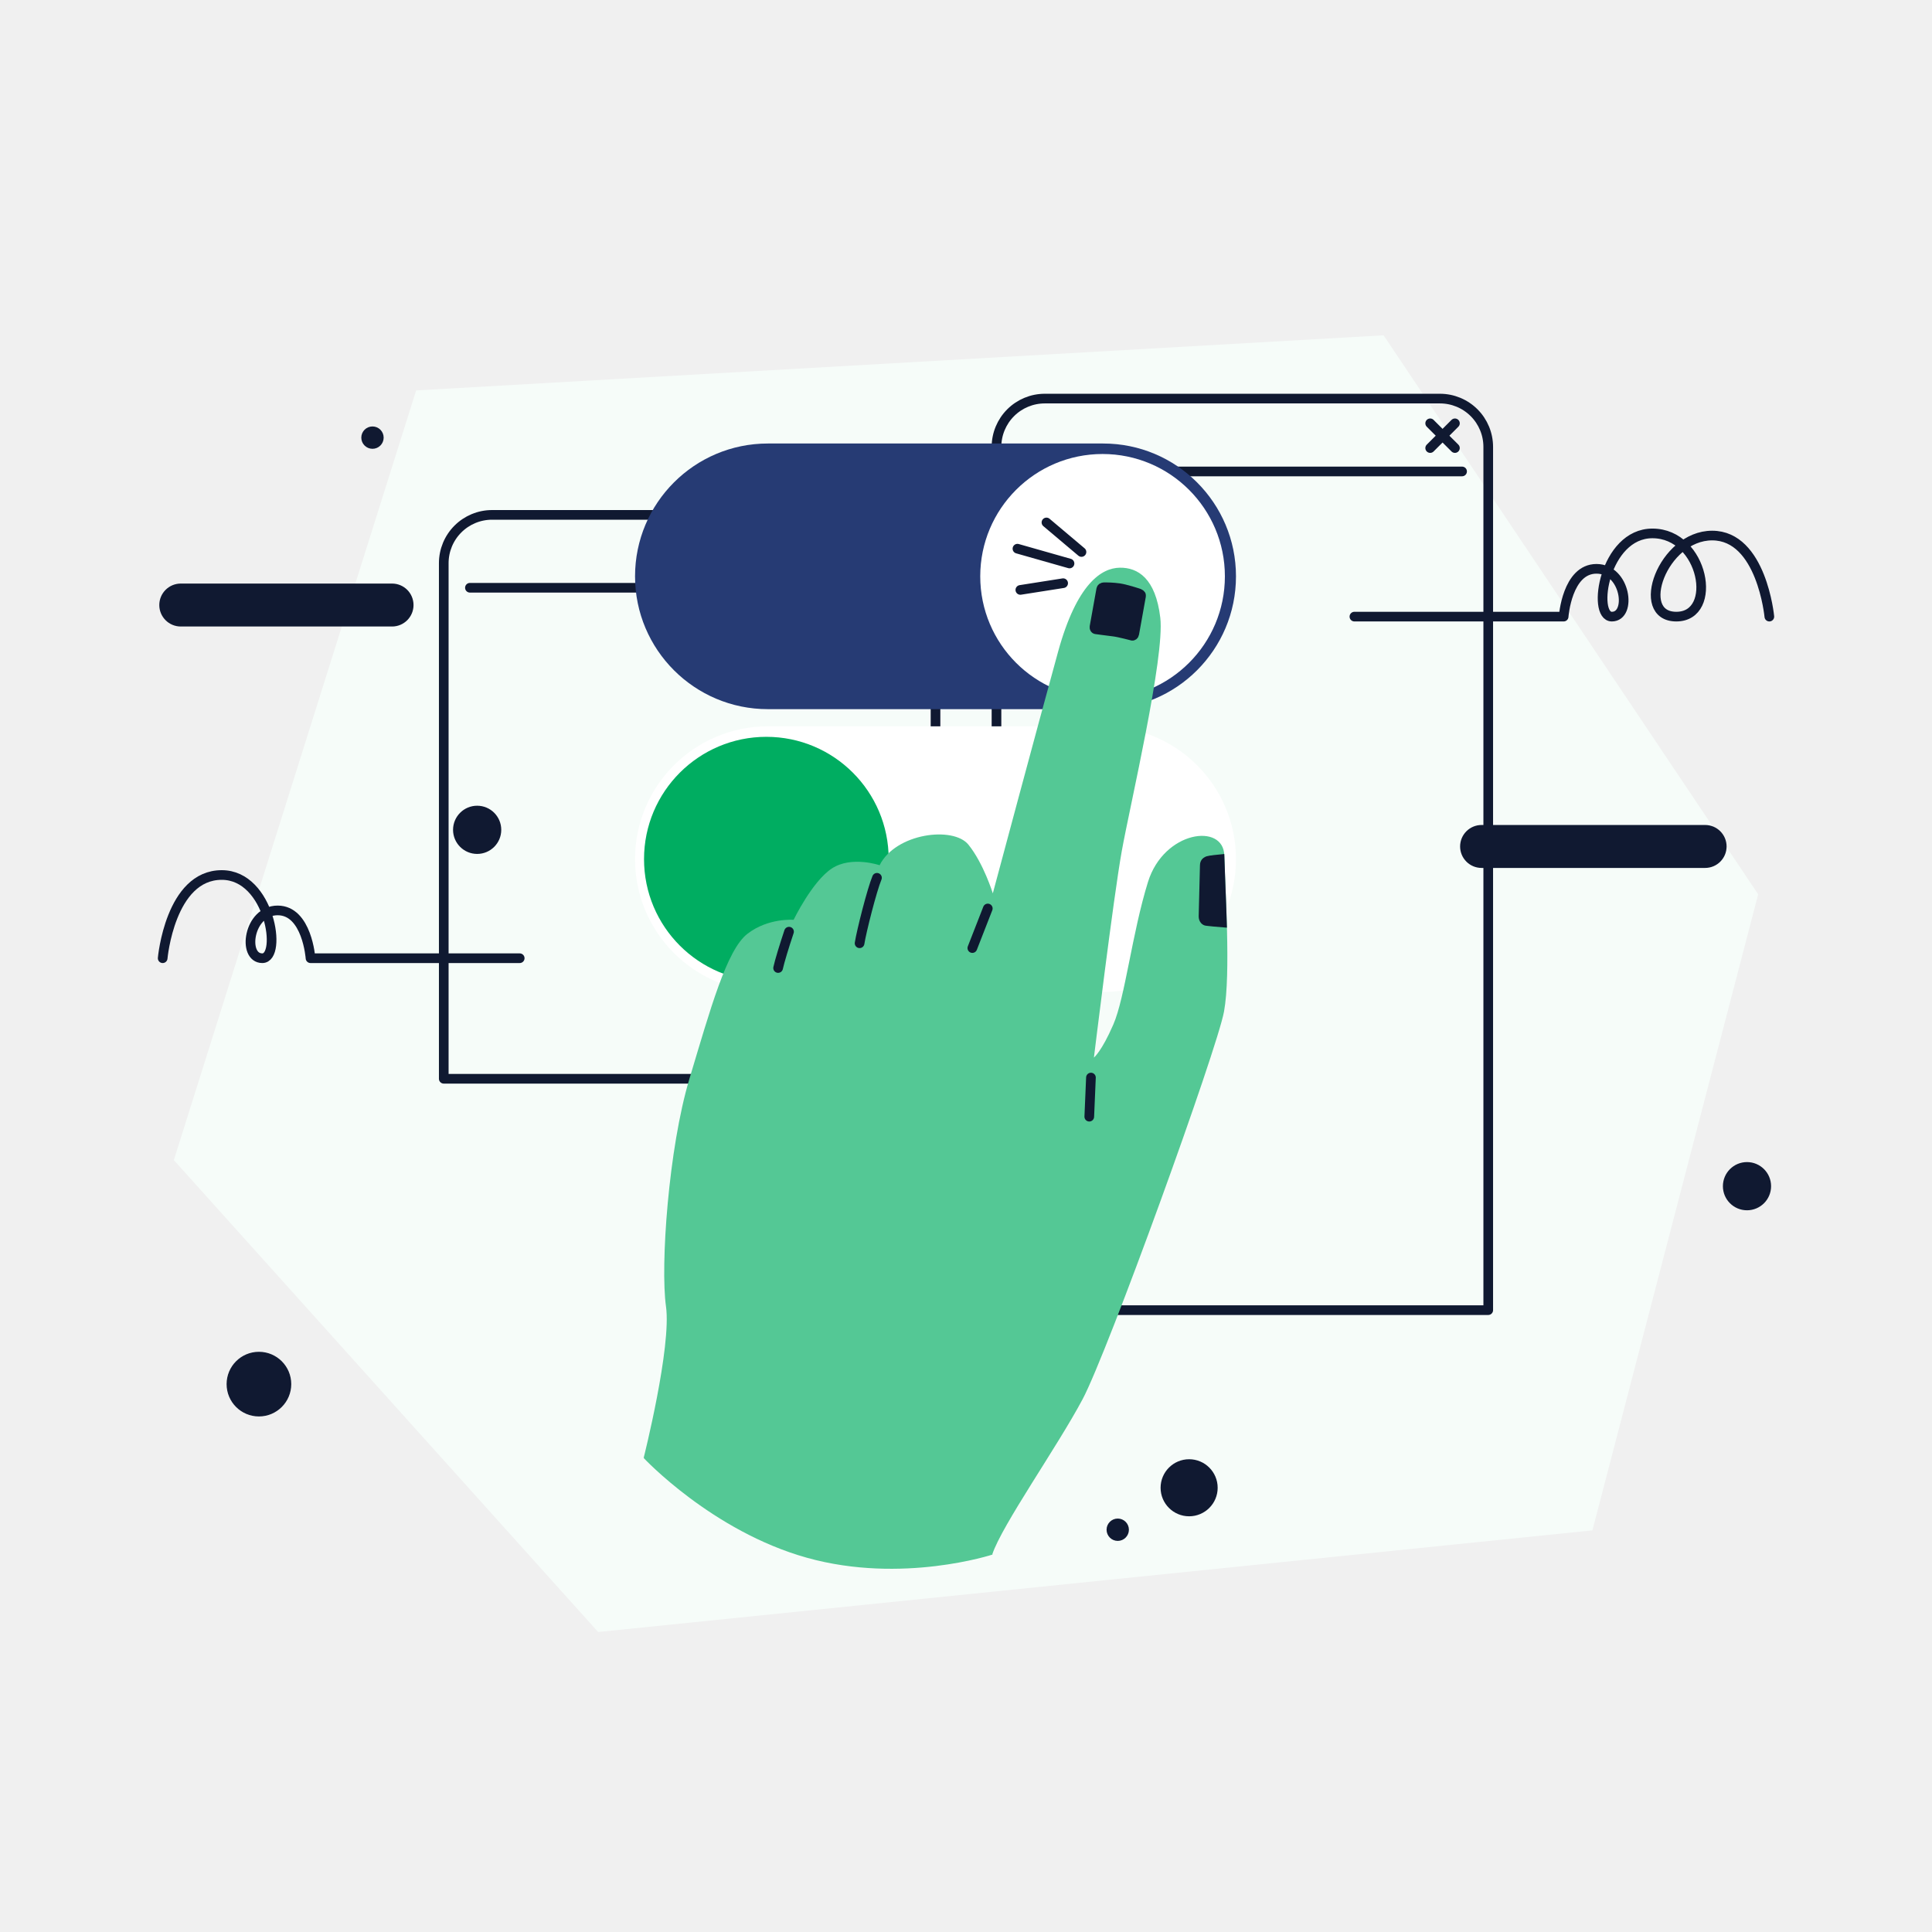
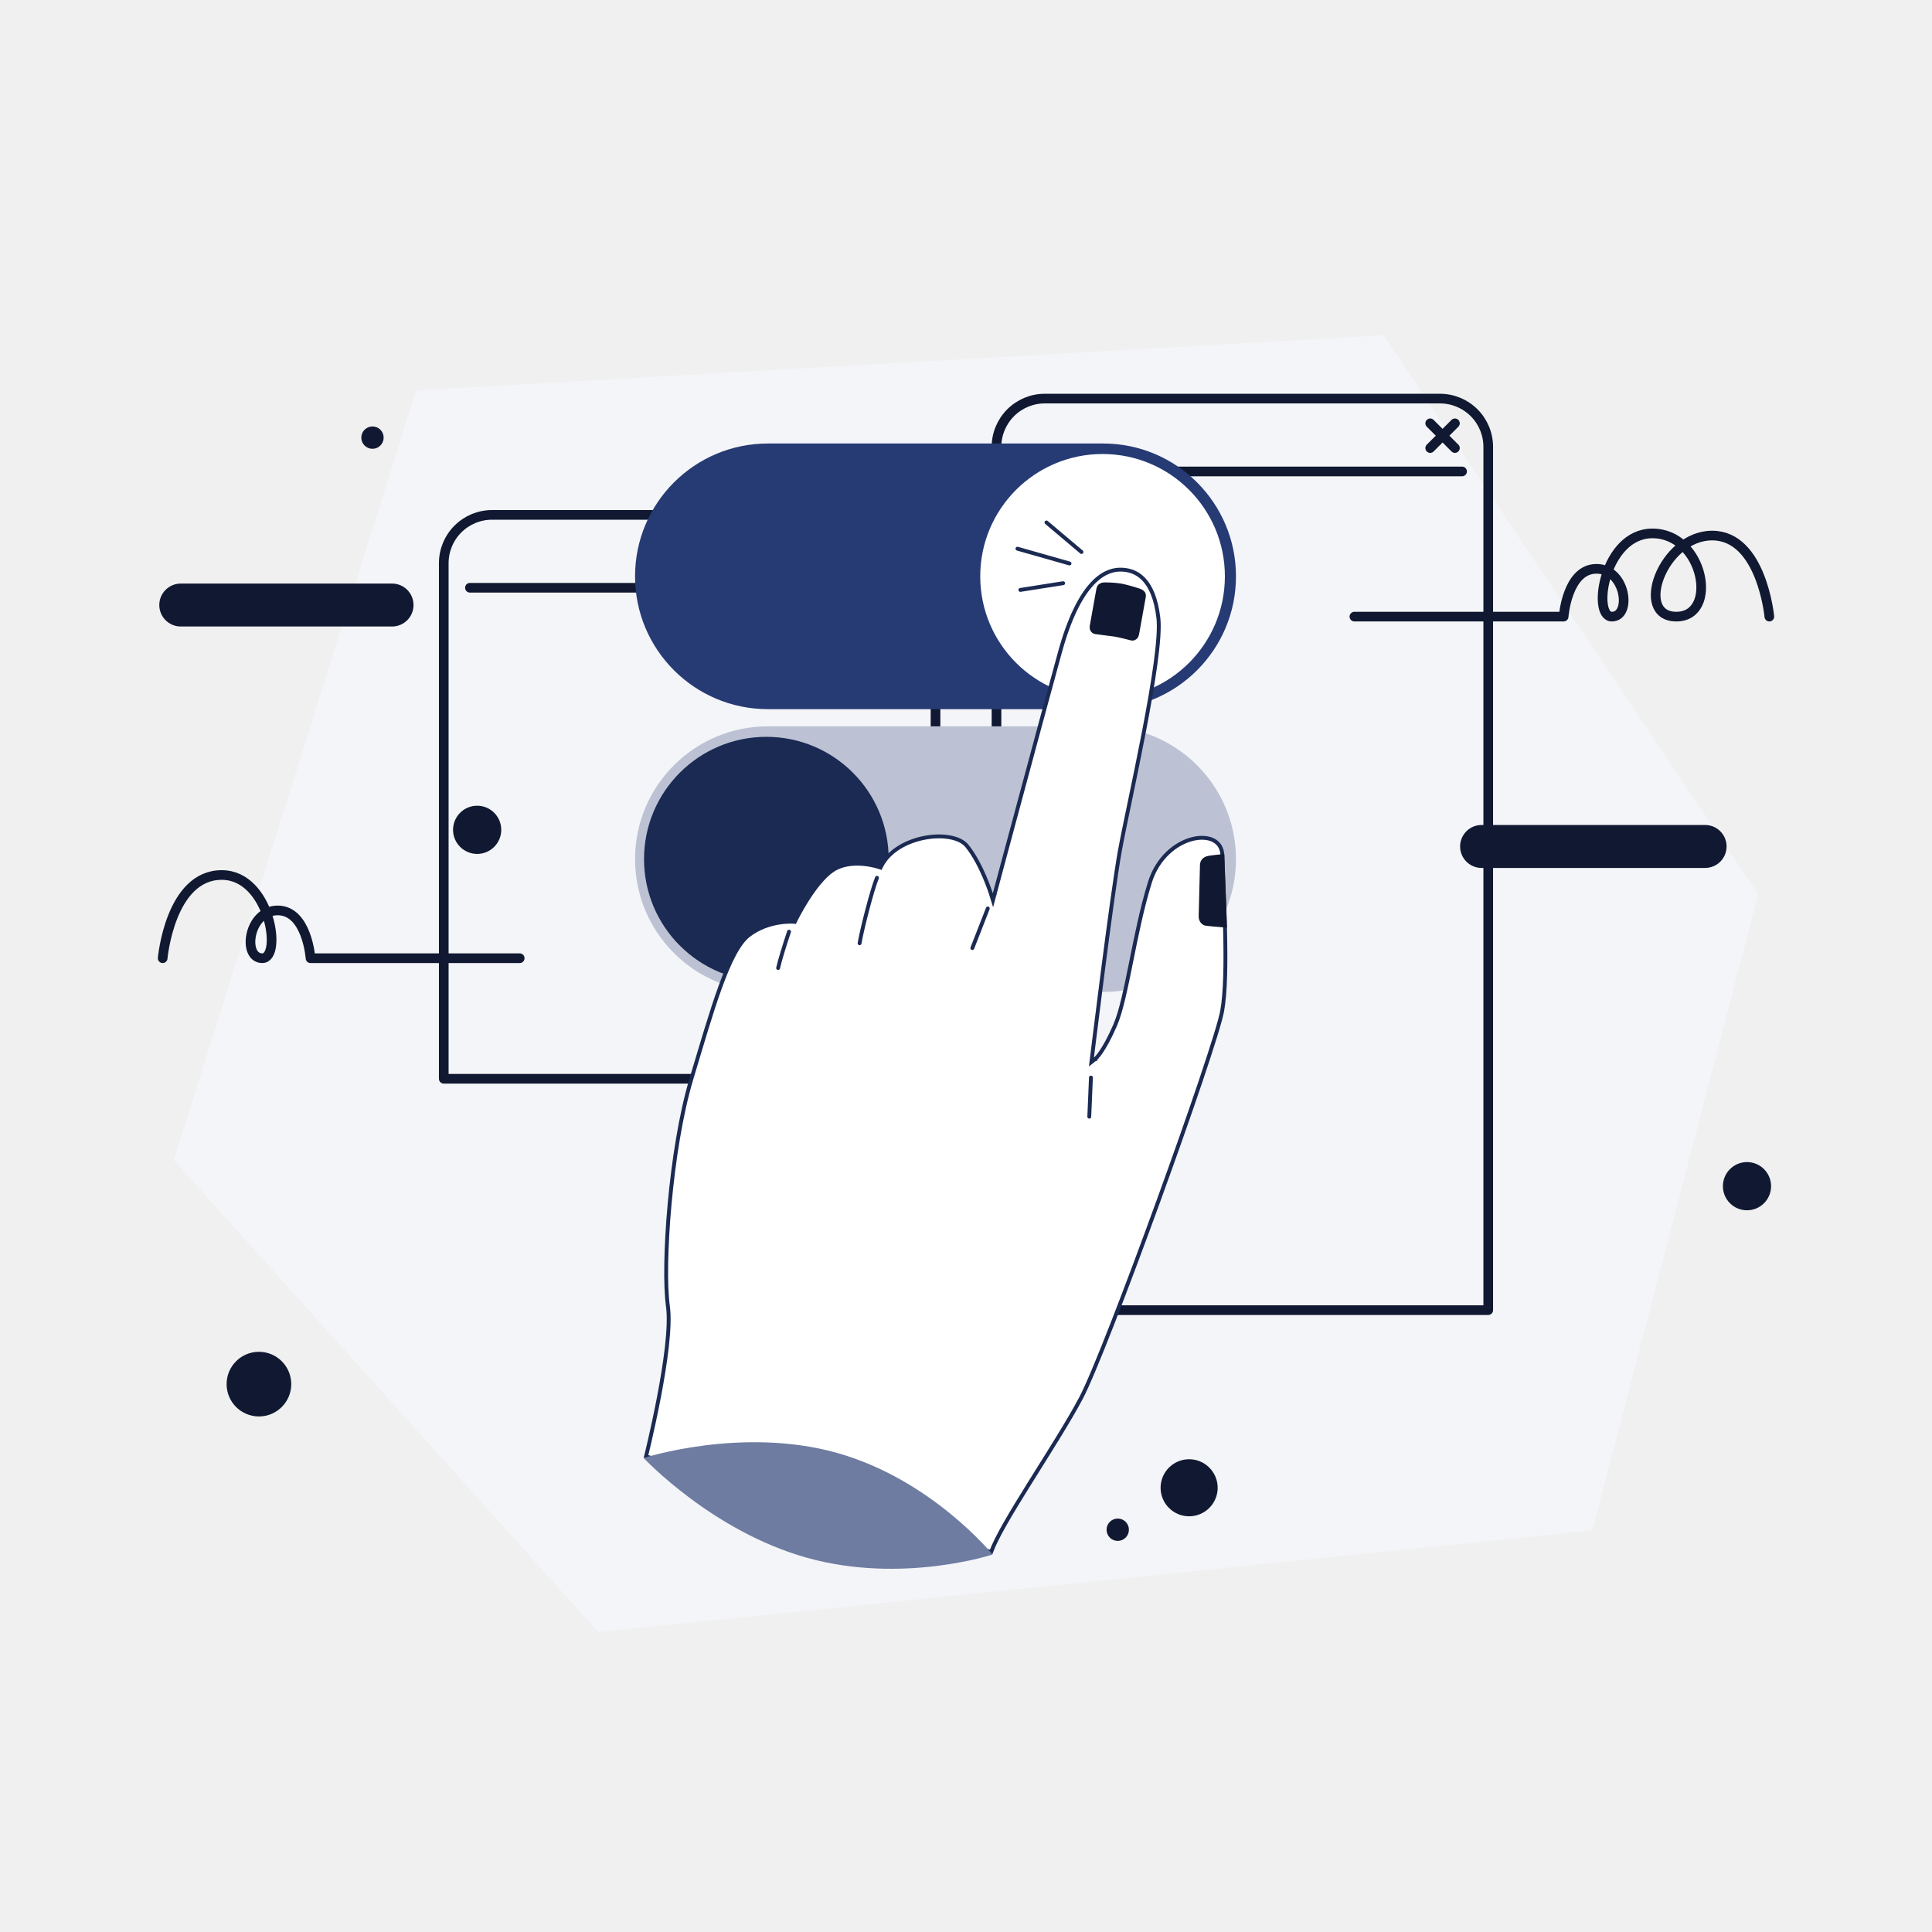
<svg xmlns="http://www.w3.org/2000/svg" width="100" height="100" viewBox="0 0 100 100" fill="none">
-   <path d="M71.615 17.357L21.539 20.21L8.998 60.047L30.959 84.472L82.423 79.211L91.003 46.29L71.615 17.357Z" fill="#F6FCF9" />
+   <path d="M71.615 17.357L21.539 20.21L8.998 60.047L30.959 84.472L82.423 79.211L91.003 46.29L71.615 17.357Z" fill="#F4F5F8" />
  <path d="M88.257 42.951H76.686C76.211 42.951 75.825 43.337 75.825 43.813C75.825 44.288 76.211 44.674 76.686 44.674H88.257C88.733 44.674 89.118 44.288 89.118 43.813C89.118 43.337 88.733 42.951 88.257 42.951Z" fill="#101931" stroke="#101931" stroke-width="0.5" stroke-miterlimit="10" />
  <path d="M20.293 30.455H9.357C8.881 30.455 8.495 30.841 8.495 31.317C8.495 31.792 8.881 32.178 9.357 32.178H20.293C20.769 32.178 21.154 31.792 21.154 31.317C21.154 30.841 20.769 30.455 20.293 30.455Z" fill="#101931" stroke="#101931" stroke-width="0.5" stroke-miterlimit="10" />
  <path d="M13.402 73.065C14.187 73.065 14.825 72.428 14.825 71.642C14.825 70.856 14.187 70.219 13.402 70.219C12.616 70.219 11.979 70.856 11.979 71.642C11.979 72.428 12.616 73.065 13.402 73.065Z" fill="#101931" stroke="#101931" stroke-width="0.5" stroke-miterlimit="10" />
  <path d="M8.42 49.597C8.42 49.597 8.804 45.29 11.477 45.29C13.973 45.29 14.627 49.597 13.577 49.597C12.527 49.597 12.848 47.123 14.372 47.123C15.896 47.123 16.072 49.597 16.072 49.597H26.9M91.581 31.916C91.581 31.916 91.183 27.72 88.621 27.72C86.059 27.72 84.557 31.916 86.766 31.916C88.974 31.916 88.201 27.609 85.529 27.609C83.033 27.609 82.382 31.916 83.429 31.916C84.477 31.916 84.158 29.442 82.634 29.442C81.11 29.442 80.934 31.916 80.934 31.916H70.104" stroke="#101931" stroke-width="0.5" stroke-linecap="round" stroke-linejoin="round" />
  <path d="M57.854 79.507C58.035 79.507 58.182 79.359 58.182 79.178C58.182 78.997 58.035 78.85 57.854 78.85C57.673 78.85 57.526 78.997 57.526 79.178C57.526 79.359 57.673 79.507 57.854 79.507Z" fill="#101931" stroke="#101931" stroke-width="0.5" stroke-miterlimit="10" />
  <path d="M19.28 22.98C19.462 22.98 19.608 22.833 19.608 22.652C19.608 22.47 19.462 22.323 19.28 22.323C19.099 22.323 18.951 22.47 18.951 22.652C18.951 22.833 19.099 22.98 19.28 22.98Z" fill="#101931" stroke="#101931" stroke-width="0.5" stroke-miterlimit="10" />
  <path d="M61.549 78.233C62.226 78.233 62.776 77.684 62.776 77.007C62.776 76.329 62.226 75.78 61.549 75.78C60.872 75.78 60.322 76.329 60.322 77.007C60.322 77.684 60.872 78.233 61.549 78.233Z" fill="#101931" stroke="#101931" stroke-width="0.5" stroke-miterlimit="10" />
  <path d="M24.698 43.949C25.249 43.949 25.695 43.502 25.695 42.952C25.695 42.401 25.249 41.954 24.698 41.954C24.147 41.954 23.7 42.401 23.7 42.952C23.7 43.502 24.147 43.949 24.698 43.949Z" fill="#101931" stroke="#101931" stroke-width="0.5" stroke-miterlimit="10" />
  <path d="M90.424 62.394C90.975 62.394 91.421 61.948 91.421 61.397C91.421 60.846 90.975 60.399 90.424 60.399C89.873 60.399 89.427 60.846 89.427 61.397C89.427 61.948 89.873 62.394 90.424 62.394Z" fill="#101931" stroke="#101931" stroke-width="0.5" stroke-miterlimit="10" />
  <path d="M54.078 20.631H74.531C75.194 20.631 75.83 20.894 76.299 21.363C76.768 21.832 77.031 22.468 77.031 23.131V67.813H51.578V23.131C51.578 22.468 51.842 21.832 52.311 21.363C52.78 20.894 53.416 20.631 54.078 20.631Z" stroke="#101931" stroke-width="0.5" stroke-linejoin="round" />
  <path d="M47.068 30.422H24.323" stroke="#101931" stroke-width="0.5" stroke-linecap="round" stroke-linejoin="round" />
  <path d="M25.469 26.65H45.922C46.584 26.65 47.22 26.914 47.689 27.383C48.158 27.852 48.422 28.487 48.422 29.15V55.837H22.969V29.15C22.969 28.487 23.232 27.852 23.701 27.383C24.17 26.914 24.806 26.65 25.469 26.65Z" stroke="#101931" stroke-width="0.5" stroke-linejoin="round" />
  <path d="M75.677 24.402H52.932" stroke="#101931" stroke-width="0.5" stroke-linecap="round" stroke-linejoin="round" />
  <path d="M57.099 22.956H39.745C35.948 22.956 32.87 26.034 32.87 29.831C32.87 33.628 35.948 36.706 39.745 36.706H57.099C60.895 36.706 63.974 33.628 63.974 29.831C63.974 26.034 60.895 22.956 57.099 22.956Z" fill="#263B74" />
  <path d="M63.4 29.831C63.4 26.334 60.565 23.499 57.069 23.499C53.572 23.499 50.737 26.334 50.737 29.831C50.737 33.327 53.572 36.162 57.069 36.162C60.565 36.162 63.4 33.327 63.4 29.831Z" fill="white" />
-   <path d="M57.099 37.595H39.745C35.948 37.595 32.87 40.673 32.87 44.469C32.87 48.266 35.948 51.344 39.745 51.344H57.099C60.895 51.344 63.974 48.266 63.974 44.469C63.974 40.673 60.895 37.595 57.099 37.595Z" fill="white" />
-   <path d="M45.998 44.469C45.998 40.972 43.163 38.138 39.666 38.138C36.17 38.138 33.335 40.972 33.335 44.469C33.335 47.966 36.17 50.801 39.666 50.801C43.163 50.801 45.998 47.966 45.998 44.469Z" fill="#00AD61" />
-   <path d="M51.361 80.45C51.864 78.937 54.723 74.891 56.034 72.425C57.345 69.958 62.998 54.325 63.356 52.353C63.714 50.382 63.406 45.982 63.37 44.281C63.334 42.58 60.245 42.997 59.42 45.648C58.596 48.3 58.234 51.629 57.626 53.028C57.019 54.428 56.621 54.74 56.621 54.74C56.621 54.74 57.631 46.449 58.062 44.055C58.493 41.661 60.298 34.005 60.056 31.968C59.814 29.931 58.891 29.368 57.956 29.384C57.021 29.4 55.743 30.195 54.771 33.717C53.799 37.24 51.388 46.239 51.388 46.239C51.388 46.239 50.906 44.683 50.124 43.718C49.343 42.753 46.367 43.118 45.528 44.784C45.528 44.784 44.069 44.284 43.054 44.953C42.038 45.622 41.077 47.61 41.077 47.61C41.077 47.61 39.767 47.5 38.69 48.331C37.613 49.161 36.77 52.223 35.685 55.837C34.599 59.451 34.177 65.519 34.471 67.615C34.766 69.711 33.316 75.461 33.316 75.461L51.361 80.45Z" fill="#54C895" />
-   <path d="M33.316 75.465C33.316 75.465 36.86 79.262 41.777 80.632C46.694 82.002 51.377 80.462 51.377 80.462C51.377 80.462 48.216 76.565 43.3 75.195C38.384 73.825 33.316 75.465 33.316 75.465Z" fill="#54C895" />
-   <path d="M56.467 55.774L56.381 57.799" stroke="#101931" stroke-width="0.5" stroke-linecap="round" stroke-linejoin="round" />
-   <path d="M51.128 47.023L50.328 49.072" stroke="#101931" stroke-width="0.5" stroke-linecap="round" stroke-linejoin="round" />
-   <path d="M45.392 45.435C45.133 46.054 44.59 48.197 44.492 48.823L45.392 45.435ZM40.84 48.223C40.59 48.968 40.349 49.762 40.275 50.104L40.84 48.223Z" fill="#54C895" />
-   <path d="M45.392 45.435C45.133 46.054 44.59 48.197 44.492 48.823M40.84 48.223C40.59 48.968 40.349 49.762 40.275 50.104" stroke="#101931" stroke-width="0.5" stroke-linecap="round" stroke-linejoin="round" />
+   <path d="M57.099 37.595H39.745C35.948 37.595 32.87 40.673 32.87 44.469C32.87 48.266 35.948 51.344 39.745 51.344H57.099C60.895 51.344 63.974 48.266 63.974 44.469C63.974 40.673 60.895 37.595 57.099 37.595Z" fill="#BCC2D4" />
+   <path d="M45.998 44.469C45.998 40.972 43.163 38.138 39.666 38.138C36.17 38.138 33.335 40.972 33.335 44.469C33.335 47.966 36.17 50.801 39.666 50.801C43.163 50.801 45.998 47.966 45.998 44.469Z" fill="#1B2A52" />
+   <path d="M57.958 29.484C58.404 29.477 58.839 29.606 59.194 29.976C59.551 30.348 59.838 30.973 59.957 31.98C60.016 32.474 59.95 33.324 59.808 34.366C59.666 35.405 59.45 36.625 59.213 37.858C58.74 40.319 58.179 42.842 57.964 44.037C57.748 45.237 57.387 47.911 57.081 50.282C56.928 51.468 56.788 52.58 56.687 53.395C56.636 53.802 56.595 54.136 56.566 54.367C56.552 54.483 56.541 54.574 56.533 54.635C56.53 54.665 56.526 54.688 56.525 54.704C56.524 54.712 56.523 54.718 56.523 54.722C56.522 54.724 56.522 54.726 56.522 54.727V54.727V54.728L56.492 54.969L56.683 54.818H56.684V54.817L56.686 54.816C56.687 54.815 56.689 54.814 56.691 54.812C56.695 54.809 56.7 54.803 56.707 54.797C56.721 54.784 56.742 54.765 56.767 54.737C56.817 54.682 56.888 54.596 56.978 54.466C57.157 54.206 57.412 53.773 57.718 53.068C58.027 52.356 58.272 51.161 58.54 49.827C58.81 48.487 59.105 46.998 59.516 45.678C59.918 44.385 60.869 43.643 61.715 43.429C62.139 43.321 62.528 43.349 62.808 43.493C63.081 43.635 63.261 43.893 63.27 44.283C63.279 44.71 63.305 45.305 63.333 45.986C63.361 46.669 63.393 47.439 63.411 48.218C63.448 49.778 63.435 51.361 63.258 52.335C63.17 52.819 62.752 54.158 62.151 55.942C61.55 57.723 60.769 59.938 59.958 62.169C58.335 66.635 56.597 71.153 55.945 72.378C55.292 73.607 54.252 75.231 53.31 76.742C52.839 77.497 52.393 78.223 52.032 78.856C51.7 79.439 51.44 79.948 51.3 80.329L33.436 75.39C33.446 75.349 33.459 75.297 33.475 75.233C33.514 75.072 33.569 74.839 33.635 74.553C33.766 73.98 33.938 73.194 34.102 72.343C34.265 71.492 34.419 70.574 34.514 69.736C34.608 68.902 34.646 68.139 34.57 67.602C34.425 66.566 34.456 64.534 34.66 62.305C34.864 60.077 35.24 57.664 35.78 55.866C36.324 54.057 36.804 52.392 37.284 51.074C37.524 50.416 37.763 49.847 38.007 49.393C38.252 48.937 38.498 48.605 38.751 48.41C39.273 48.008 39.852 47.832 40.304 47.758C40.529 47.721 40.721 47.709 40.857 47.706C40.924 47.705 40.979 47.706 41.015 47.707C41.033 47.708 41.047 47.708 41.056 47.709C41.06 47.709 41.063 47.71 41.066 47.71C41.067 47.71 41.068 47.71 41.069 47.71L41.137 47.716L41.167 47.653V47.652C41.167 47.651 41.168 47.65 41.169 47.648C41.171 47.645 41.173 47.639 41.177 47.632C41.184 47.617 41.195 47.596 41.209 47.568C41.237 47.513 41.279 47.433 41.331 47.336C41.436 47.141 41.587 46.873 41.769 46.586C42.136 46.006 42.62 45.358 43.108 45.036C43.589 44.72 44.181 44.676 44.663 44.717C44.903 44.737 45.112 44.778 45.261 44.813C45.335 44.831 45.394 44.847 45.435 44.859C45.455 44.865 45.47 44.87 45.481 44.873L45.495 44.878L45.578 44.906L45.617 44.828C46.017 44.034 46.936 43.538 47.866 43.362C48.329 43.275 48.788 43.269 49.176 43.342C49.566 43.415 49.871 43.566 50.046 43.781C50.428 44.253 50.74 44.873 50.957 45.38C51.065 45.632 51.149 45.854 51.206 46.014C51.235 46.093 51.256 46.157 51.271 46.201C51.278 46.223 51.284 46.24 51.287 46.251C51.289 46.257 51.29 46.262 51.291 46.265C51.291 46.266 51.292 46.267 51.292 46.268V46.269L51.395 46.599L51.484 46.264L51.486 46.263C51.486 46.262 51.486 46.26 51.486 46.258C51.488 46.254 51.489 46.247 51.491 46.238C51.496 46.221 51.503 46.195 51.512 46.162C51.53 46.095 51.556 45.997 51.59 45.871C51.658 45.618 51.755 45.253 51.876 44.804C52.117 43.905 52.45 42.67 52.812 41.325C53.536 38.635 54.381 35.505 54.867 33.744C55.351 31.99 55.909 30.927 56.453 30.302C56.995 29.68 57.522 29.492 57.958 29.484Z" fill="white" stroke="#1B2A52" stroke-width="0.2" />
+   <path d="M33.316 75.465C33.316 75.465 36.86 79.262 41.777 80.632C46.694 82.002 51.377 80.462 51.377 80.462C51.377 80.462 48.216 76.565 43.3 75.195C38.384 73.825 33.316 75.465 33.316 75.465Z" fill="#6E7CA2" />
+   <path d="M56.467 55.774L56.381 57.799" stroke="#1B2A52" stroke-width="0.2" stroke-linecap="round" stroke-linejoin="round" />
+   <path d="M51.128 47.023L50.328 49.072" stroke="#1B2A52" stroke-width="0.2" stroke-linecap="round" stroke-linejoin="round" />
+   <path d="M45.392 45.435C45.133 46.054 44.59 48.197 44.492 48.823L45.392 45.435ZM40.84 48.223C40.59 48.968 40.349 49.762 40.275 50.104L40.84 48.223Z" fill="white" />
+   <path d="M45.392 45.435C45.133 46.054 44.59 48.197 44.492 48.823M40.84 48.223C40.59 48.968 40.349 49.762 40.275 50.104" stroke="#1B2A52" stroke-width="0.2" stroke-linecap="round" stroke-linejoin="round" />
  <path d="M63.181 45.905C63.205 46.471 63.228 47.099 63.247 47.745C63.106 47.734 62.963 47.721 62.838 47.709C62.735 47.699 62.644 47.689 62.58 47.682C62.549 47.678 62.523 47.676 62.506 47.674C62.497 47.673 62.49 47.671 62.486 47.671H62.479L62.468 47.669H62.456C62.397 47.667 62.29 47.595 62.294 47.428L62.36 44.783C62.361 44.707 62.386 44.66 62.416 44.628C62.449 44.594 62.502 44.562 62.581 44.547L62.582 44.548C62.763 44.517 62.945 44.494 63.127 44.477C63.139 44.865 63.158 45.356 63.181 45.905ZM57.154 30.396H57.242C57.299 30.397 57.379 30.398 57.472 30.402C57.613 30.409 57.779 30.422 57.936 30.445L58.088 30.473C58.259 30.509 58.475 30.57 58.654 30.624C58.742 30.651 58.819 30.675 58.874 30.692C58.901 30.701 58.923 30.709 58.938 30.714C58.941 30.715 58.945 30.715 58.947 30.716C59.017 30.746 59.043 30.774 59.052 30.788C59.057 30.796 59.067 30.813 59.059 30.857L58.708 32.81V32.81C58.694 32.891 58.637 32.91 58.61 32.907C58.606 32.906 58.601 32.906 58.596 32.904C58.577 32.899 58.549 32.892 58.515 32.883C58.446 32.865 58.352 32.842 58.248 32.816C58.048 32.768 57.795 32.709 57.641 32.691C57.526 32.678 57.292 32.648 57.085 32.62C56.982 32.606 56.886 32.593 56.817 32.584C56.782 32.579 56.753 32.576 56.734 32.573C56.725 32.572 56.717 32.571 56.712 32.57H56.713C56.687 32.565 56.636 32.526 56.651 32.443L57 30.498C57.008 30.458 57.025 30.439 57.041 30.427C57.051 30.42 57.065 30.413 57.083 30.407L57.154 30.396Z" fill="#101931" stroke="#101931" stroke-width="0.5" />
-   <path d="M75.307 23.191L74.026 21.911" stroke="#101931" stroke-width="0.5" stroke-linecap="round" stroke-linejoin="round" />
-   <path d="M74.026 23.191L75.307 21.911" stroke="#101931" stroke-width="0.5" stroke-linecap="round" stroke-linejoin="round" />
-   <path d="M55.358 29.166L52.663 28.4M55.977 28.571L54.164 27.042M55.028 30.186L52.813 30.534" stroke="#101931" stroke-width="0.5" stroke-linecap="round" stroke-linejoin="round" />
+   <path d="M75.307 23.191L74.027 21.911" stroke="#101931" stroke-width="0.5" stroke-linecap="round" stroke-linejoin="round" />
+   <path d="M74.027 23.191L75.307 21.911" stroke="#101931" stroke-width="0.5" stroke-linecap="round" stroke-linejoin="round" />
+   <path d="M55.358 29.166L52.663 28.4M55.977 28.571L54.164 27.042M55.028 30.186L52.813 30.534" stroke="#1B2A52" stroke-width="0.2" stroke-linecap="round" stroke-linejoin="round" />
</svg>
